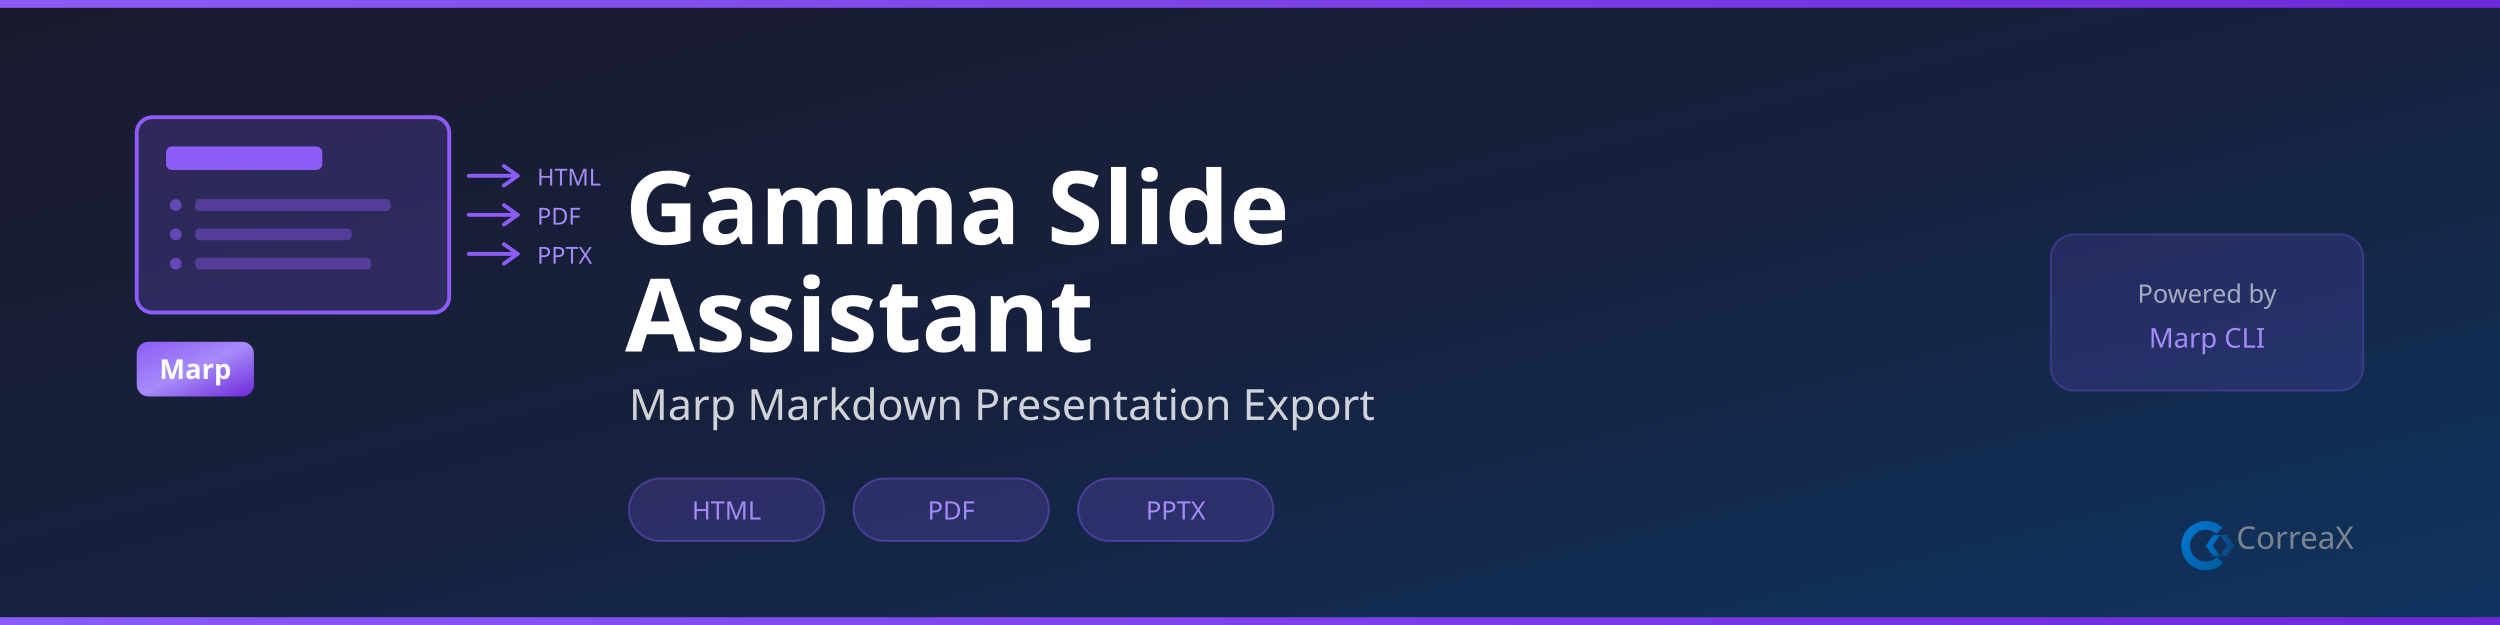
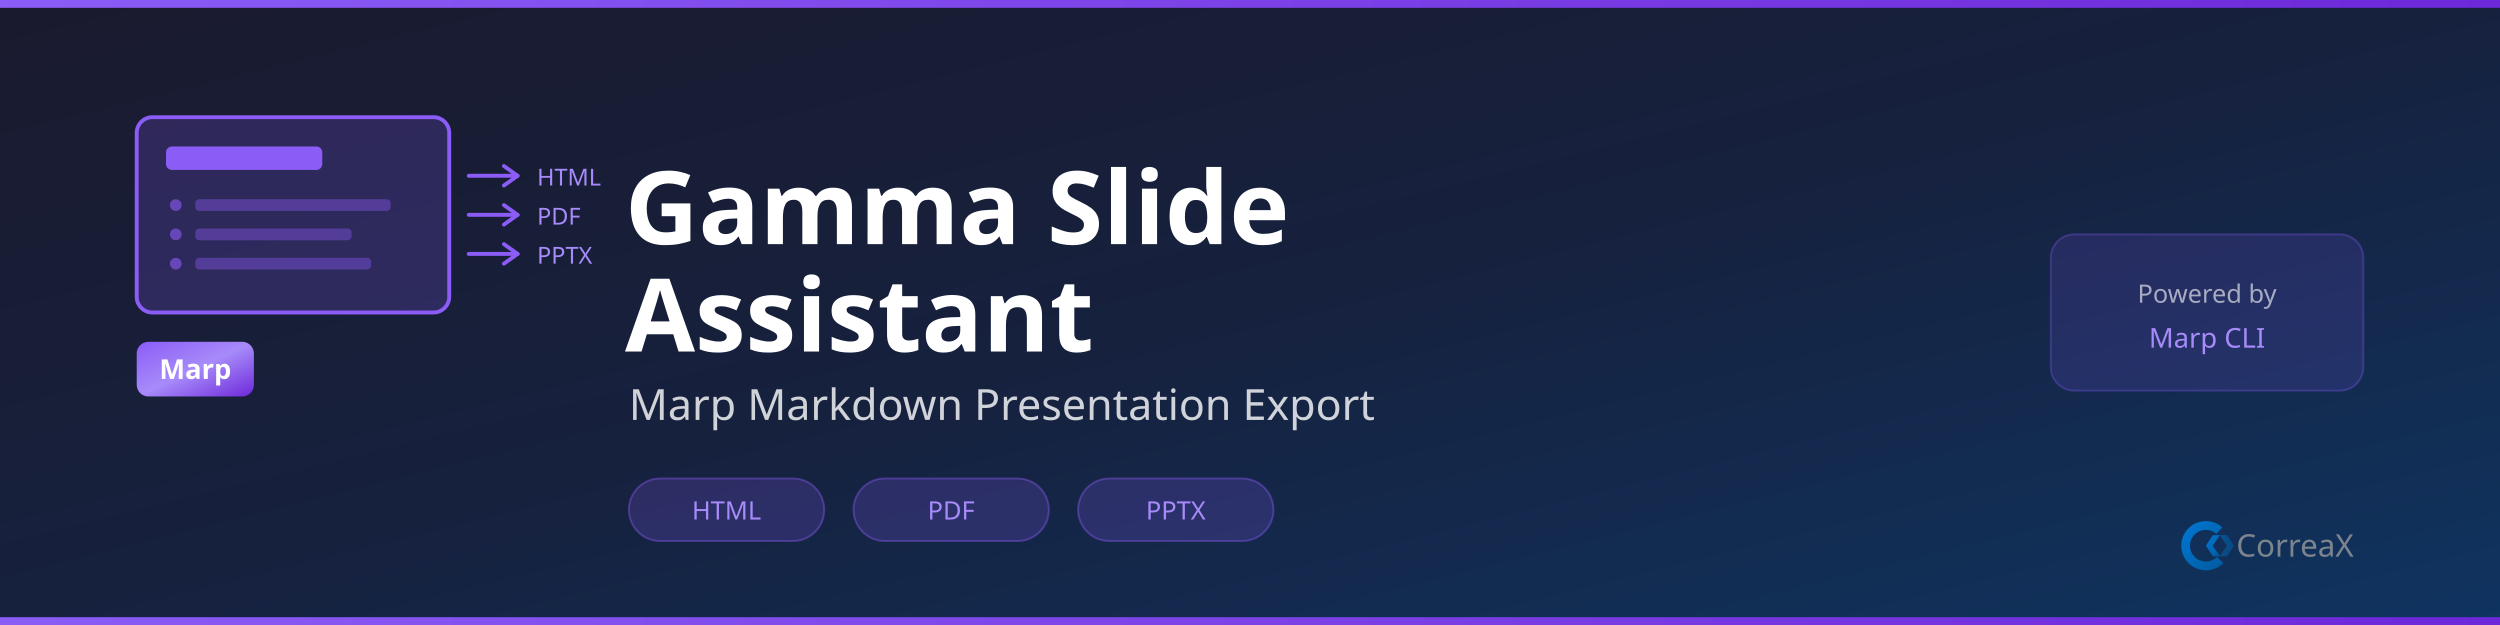
<svg xmlns="http://www.w3.org/2000/svg" viewBox="0 0 1280 320">
  <defs>
    <linearGradient id="bgGrad" x1="0%" y1="0%" x2="100%" y2="100%">
      <stop offset="0%" stop-color="#1a1a2e" />
      <stop offset="50%" stop-color="#16213e" />
      <stop offset="100%" stop-color="#0f3460" />
    </linearGradient>
    <linearGradient id="accentGrad" x1="0%" y1="0%" x2="100%" y2="0%">
      <stop offset="0%" stop-color="#8b5cf6" />
      <stop offset="100%" stop-color="#6d28d9" />
    </linearGradient>
    <linearGradient id="gammaGrad" x1="0%" y1="0%" x2="100%" y2="100%">
      <stop offset="0%" stop-color="#8b5cf6" />
      <stop offset="50%" stop-color="#a78bfa" />
      <stop offset="100%" stop-color="#6d28d9" />
    </linearGradient>
    <linearGradient id="cxGrad" x1="0%" y1="0%" x2="100%" y2="100%">
      <stop offset="0%" stop-color="#0078d4" />
      <stop offset="100%" stop-color="#005a9e" />
    </linearGradient>
  </defs>
  <rect width="1280" height="320" fill="url(#bgGrad)" />
  <rect x="0" y="0" width="1280" height="4" fill="url(#accentGrad)" />
  <rect x="0" y="316" width="1280" height="4" fill="url(#accentGrad)" />
  <g transform="translate(70, 60)">
    <rect x="0" y="0" width="160" height="100" rx="8" fill="rgba(139,92,246,0.2)" stroke="#8b5cf6" stroke-width="2" />
    <rect x="15" y="15" width="80" height="12" rx="3" fill="#8b5cf6" />
    <circle cx="20" cy="45" r="3" fill="rgba(139,92,246,0.6)" />
    <rect x="30" y="42" width="100" height="6" rx="2" fill="rgba(139,92,246,0.4)" />
    <circle cx="20" cy="60" r="3" fill="rgba(139,92,246,0.6)" />
    <rect x="30" y="57" width="80" height="6" rx="2" fill="rgba(139,92,246,0.4)" />
    <circle cx="20" cy="75" r="3" fill="rgba(139,92,246,0.6)" />
    <rect x="30" y="72" width="90" height="6" rx="2" fill="rgba(139,92,246,0.4)" />
    <path d="M170 30 L195 30" stroke="#8b5cf6" stroke-width="2" stroke-linecap="round" />
    <path d="M188 25 L195 30 L188 35" fill="none" stroke="#8b5cf6" stroke-width="2" stroke-linecap="round" stroke-linejoin="round" />
    <path d="M170 50 L195 50" stroke="#8b5cf6" stroke-width="2" stroke-linecap="round" />
    <path d="M188 45 L195 50 L188 55" fill="none" stroke="#8b5cf6" stroke-width="2" stroke-linecap="round" stroke-linejoin="round" />
    <path d="M170 70 L195 70" stroke="#8b5cf6" stroke-width="2" stroke-linecap="round" />
    <path d="M188 65 L195 70 L188 75" fill="none" stroke="#8b5cf6" stroke-width="2" stroke-linecap="round" stroke-linejoin="round" />
    <text x="205" y="35" font-family="Segoe UI, system-ui, sans-serif" font-size="12" fill="#a78bfa">HTML</text>
    <text x="205" y="55" font-family="Segoe UI, system-ui, sans-serif" font-size="12" fill="#a78bfa">PDF</text>
    <text x="205" y="75" font-family="Segoe UI, system-ui, sans-serif" font-size="12" fill="#a78bfa">PPTX</text>
    <rect x="0" y="115" width="60" height="28" rx="6" fill="url(#gammaGrad)" />
    <text x="30" y="134" text-anchor="middle" font-family="Segoe UI, system-ui, sans-serif" font-size="14" font-weight="600" fill="#ffffff">Marp</text>
  </g>
  <text x="320" y="125" font-family="Segoe UI, system-ui, sans-serif" font-size="52" font-weight="700" fill="#ffffff">
    Gamma Slide
  </text>
  <text x="320" y="180" font-family="Segoe UI, system-ui, sans-serif" font-size="52" font-weight="700" fill="#ffffff">
    Assistant
  </text>
  <text x="322" y="215" font-family="Segoe UI, system-ui, sans-serif" font-size="22" fill="rgba(255,255,255,0.8)">
    Marp Markdown Presentation Export
  </text>
  <g transform="translate(322, 245)">
    <rect x="0" y="0" width="100" height="32" rx="16" fill="rgba(139,92,246,0.2)" stroke="rgba(139,92,246,0.4)" stroke-width="1" />
    <text x="50" y="21" text-anchor="middle" font-family="Segoe UI, system-ui, sans-serif" font-size="13" fill="#a78bfa">HTML</text>
    <rect x="115" y="0" width="100" height="32" rx="16" fill="rgba(139,92,246,0.2)" stroke="rgba(139,92,246,0.4)" stroke-width="1" />
    <text x="165" y="21" text-anchor="middle" font-family="Segoe UI, system-ui, sans-serif" font-size="13" fill="#a78bfa">PDF</text>
    <rect x="230" y="0" width="100" height="32" rx="16" fill="rgba(139,92,246,0.2)" stroke="rgba(139,92,246,0.4)" stroke-width="1" />
    <text x="280" y="21" text-anchor="middle" font-family="Segoe UI, system-ui, sans-serif" font-size="13" fill="#a78bfa">PPTX</text>
  </g>
  <g transform="translate(1050, 120)">
    <rect x="0" y="0" width="160" height="80" rx="12" fill="rgba(139,92,246,0.15)" stroke="rgba(139,92,246,0.3)" stroke-width="1" />
    <text x="80" y="35" text-anchor="middle" font-family="Segoe UI, system-ui, sans-serif" font-size="13" fill="rgba(255,255,255,0.6)">Powered by</text>
    <text x="80" y="58" text-anchor="middle" font-family="Segoe UI, system-ui, sans-serif" font-size="14" fill="#a78bfa">Marp CLI</text>
  </g>
  <g transform="translate(1115, 265)">
    <g transform="scale(0.9)">
      <path d="M16 2C8.268 2 2 8.268 2 16s6.268 14 14 14c3.866 0 7.389-1.568 9.928-4.1l-3.535-3.536A9.002 9.002 0 0116 25c-4.97 0-9-4.03-9-9s4.03-9 9-9c2.29 0 4.38.857 5.971 2.268l3.464-3.639C22.993 3.352 19.66 2 16 2z" fill="url(#cxGrad)" />
      <path d="M20 10l-4 6 4 6h4l-4-6 4-6h-4z" fill="url(#cxGrad)" />
      <path d="M24 10l4 6-4 6h4l4-6-4-6h-4z" fill="url(#cxGrad)" opacity="0.5" />
    </g>
-     <text x="30" y="16" font-family="Segoe UI, system-ui, sans-serif" font-size="16" fill="rgba(160,160,160,0.75)">CorreaX</text>
+     <text x="30" y="20" font-family="Segoe UI, system-ui, sans-serif" font-size="16" fill="rgba(160,160,160,0.75)">CorreaX</text>
  </g>
</svg>
